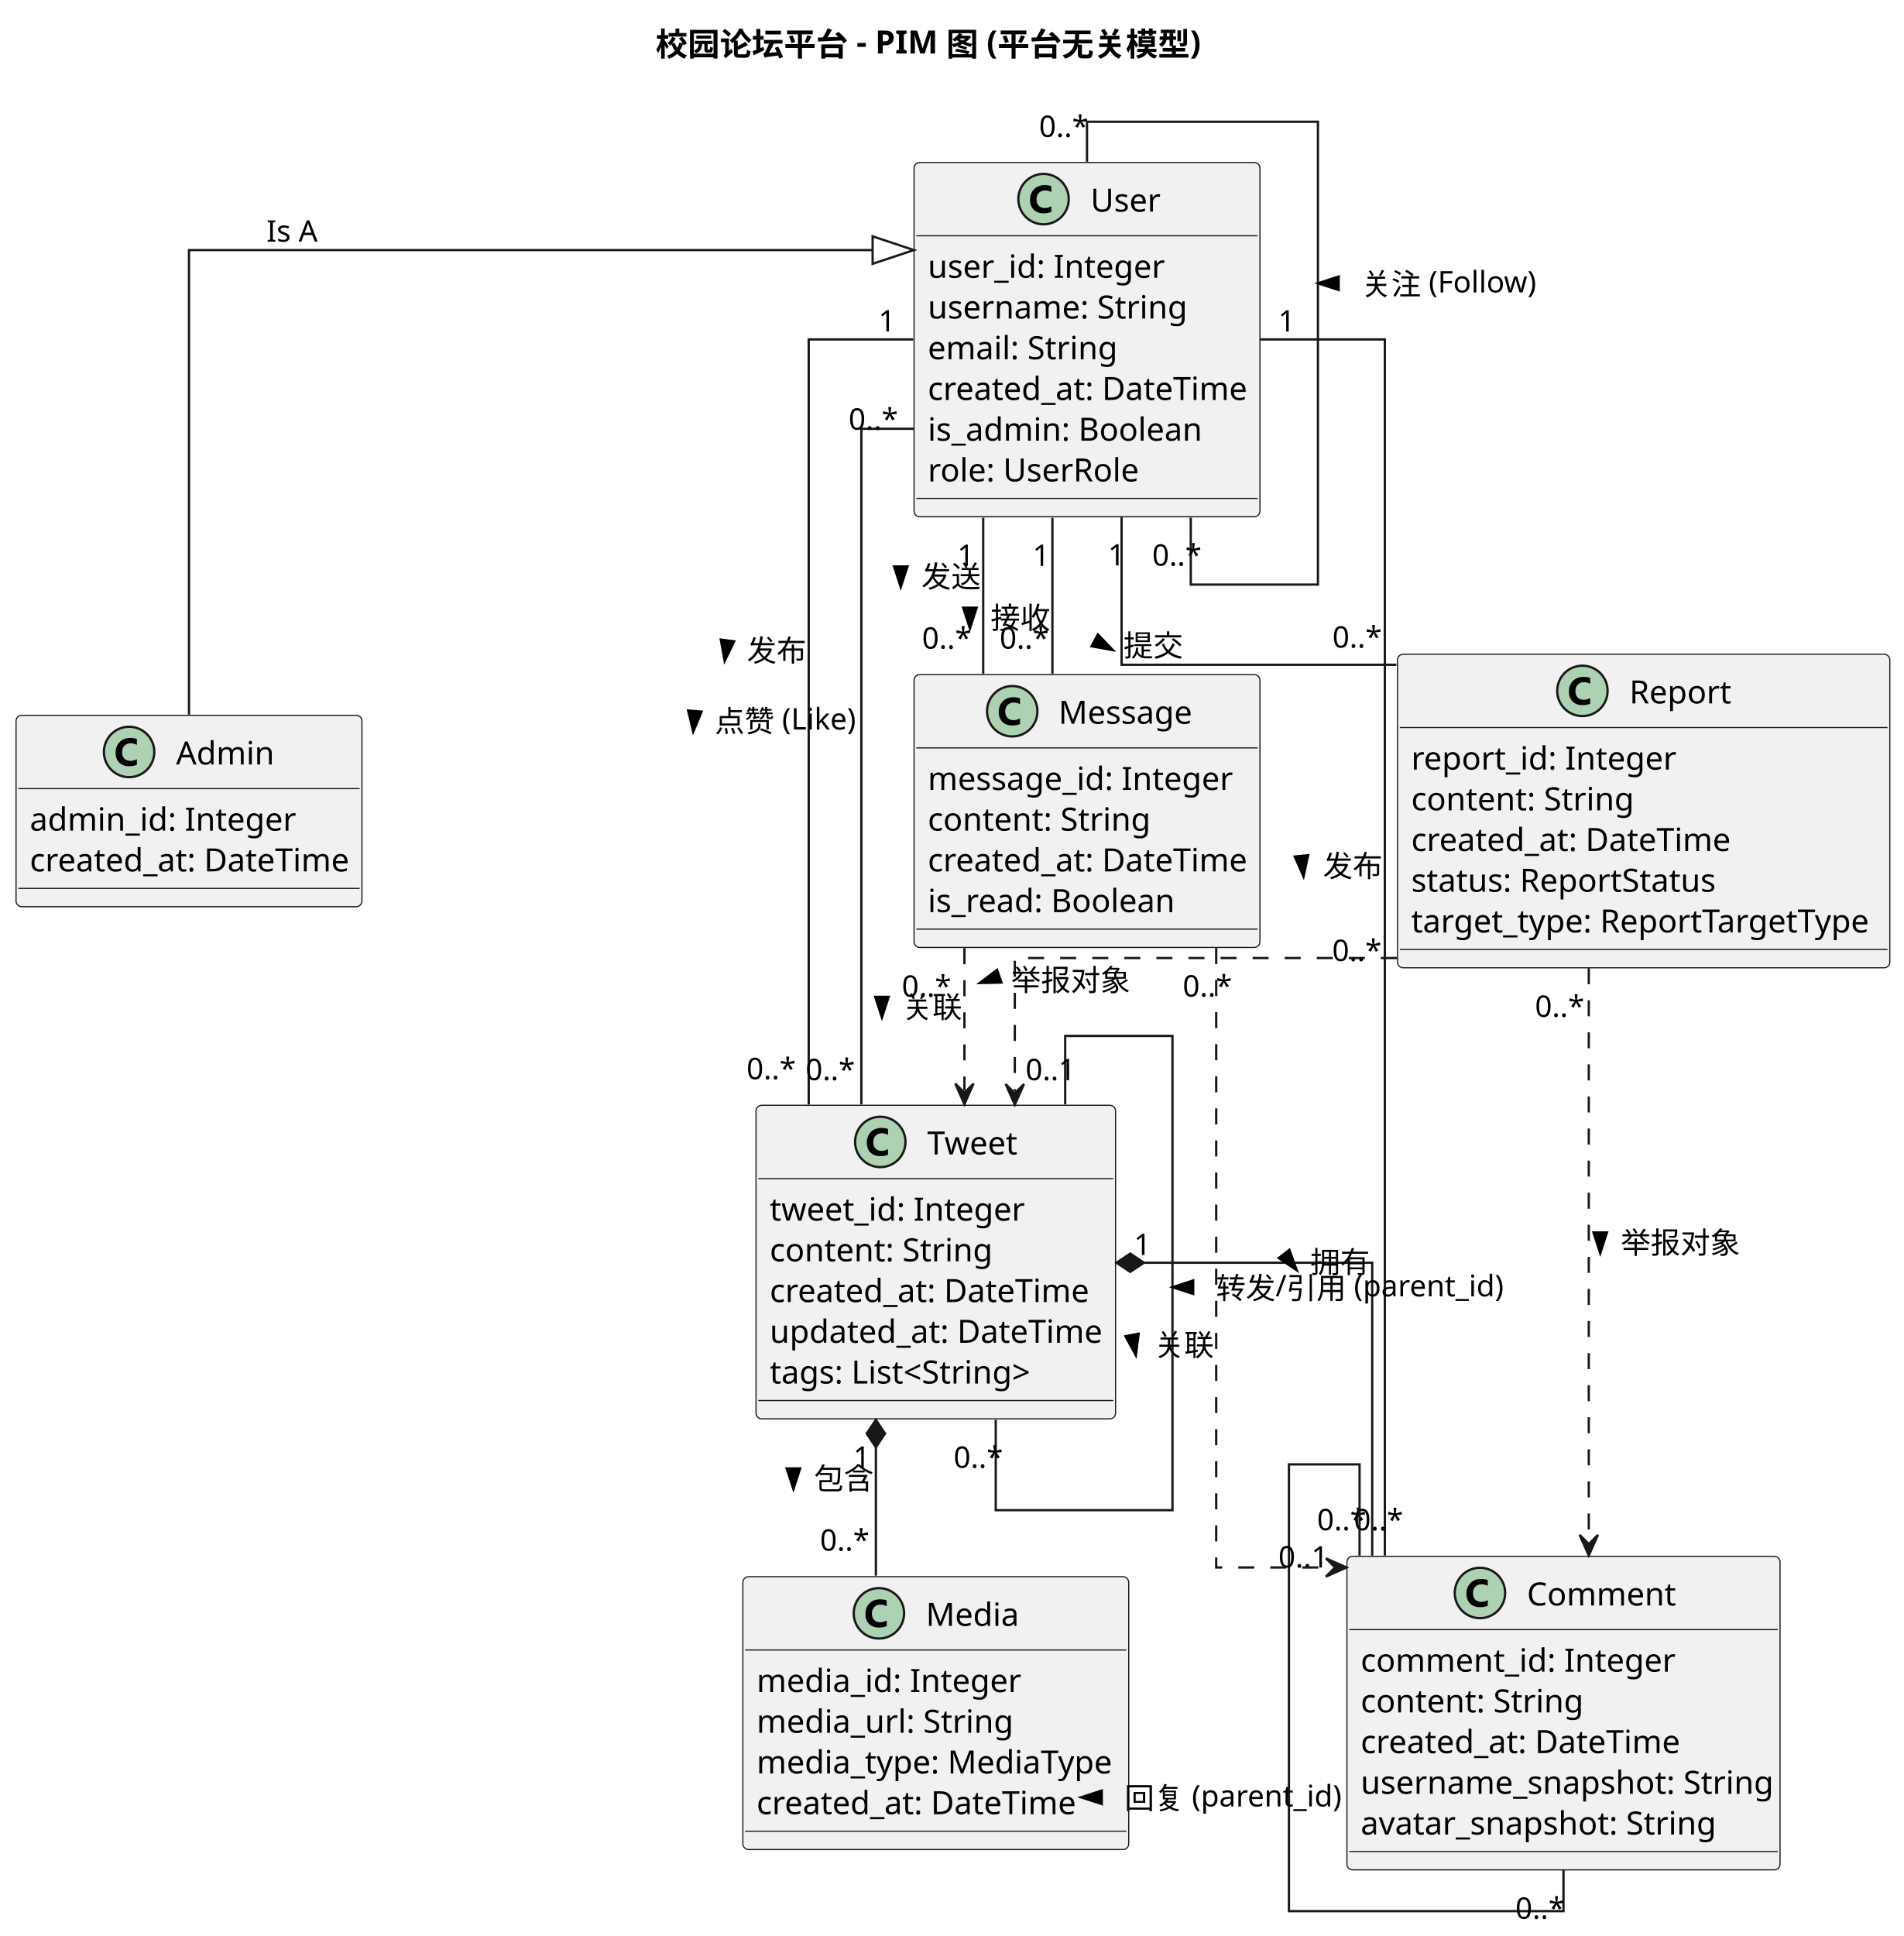
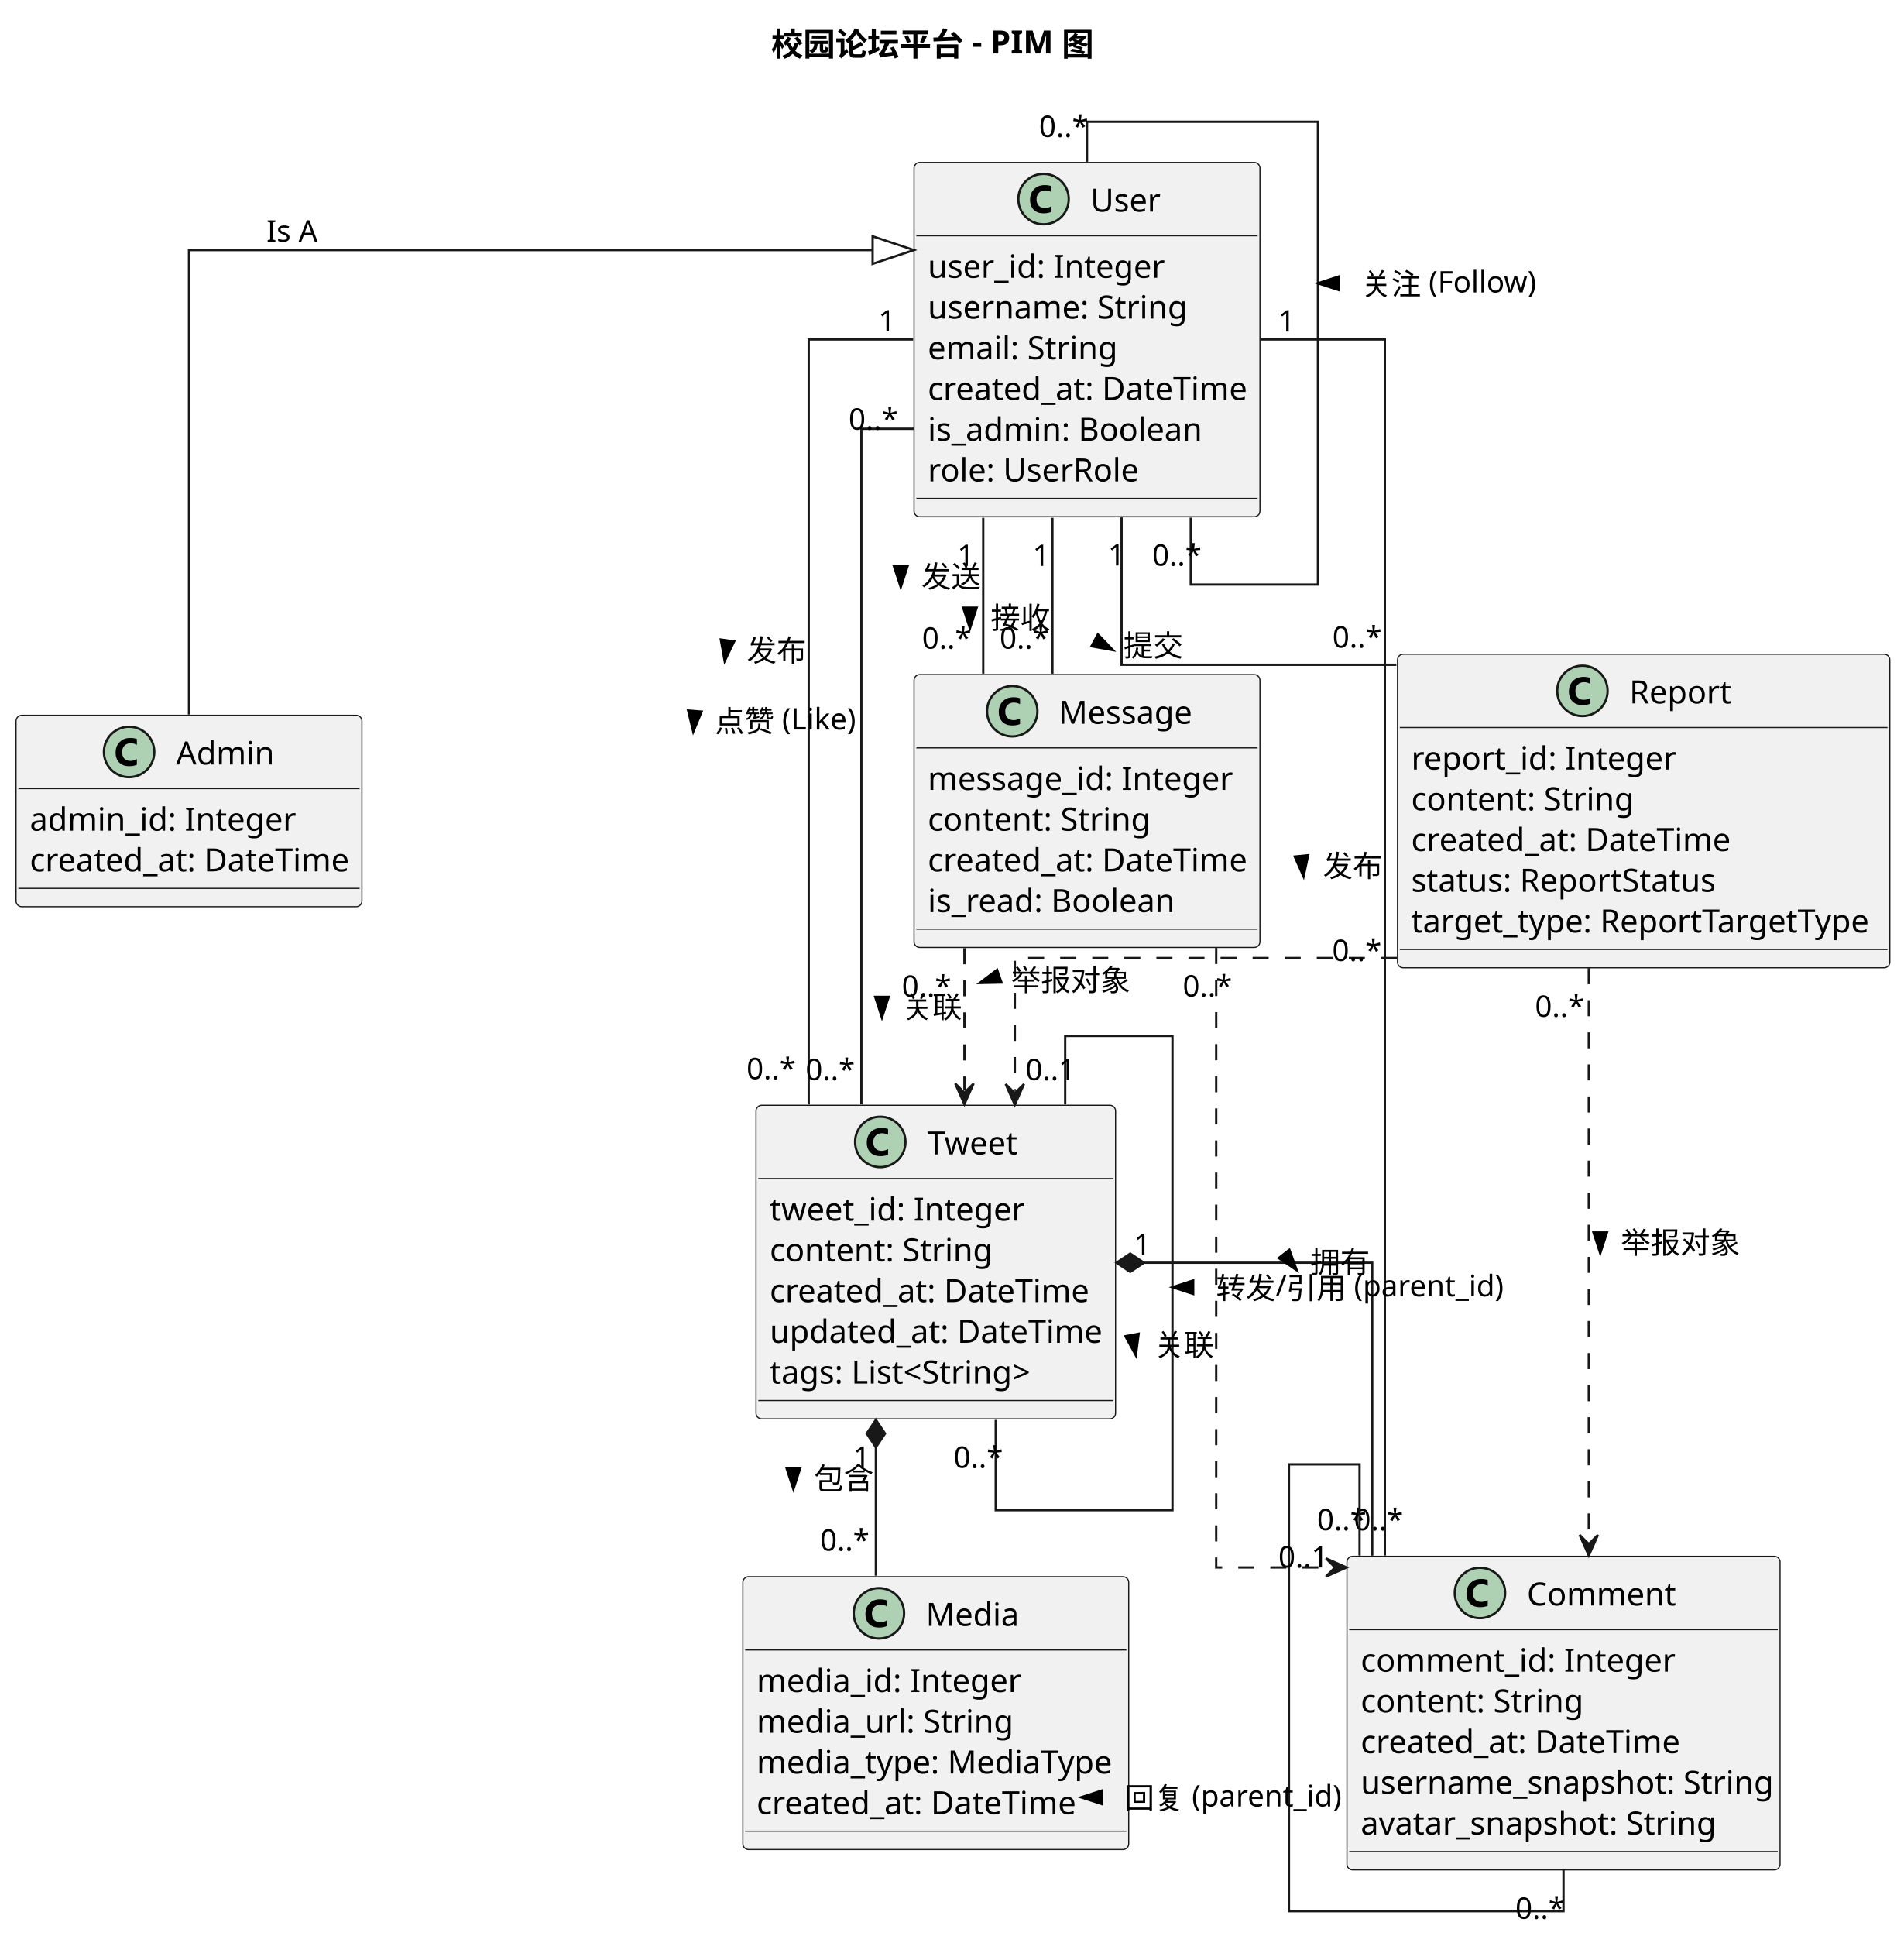
<svg xmlns="http://www.w3.org/2000/svg" contentStyleType="text/css" data-diagram-type="CLASS" height="845px" preserveAspectRatio="none" style="width:831px;height:845px;background:#FFFFFF;" version="1.1" viewBox="0 0 831 845" width="831px" zoomAndPan="magnify">
  <defs />
  <g>
    <g class="title" data-source-line="1">
-       <text fill="#000000" font-family="sans-serif" font-size="14" font-weight="bold" lengthAdjust="spacing" textLength="245.567" x="286.192" y="24.355">校园论坛平台 - PIM 图 (平台无关模型)</text>
+       <text fill="#000000" font-family="sans-serif" font-size="14" font-weight="bold" lengthAdjust="spacing" textLength="144.744" x="336.603" y="24.355">校园论坛平台 - PIM 图</text>
    </g>
    <g class="entity" data-entity="User" data-source-line="11" data-uid="ent0002" id="entity_User">
      <rect fill="#F1F1F1" height="154.641" rx="2.5" ry="2.5" style="stroke:#181818;stroke-width:0.5;" width="150.995" x="399" y="70.906" />
      <ellipse cx="455.533" cy="86.906" fill="#ADD1B2" rx="11" ry="11" style="stroke:#181818;stroke-width:1;" />
      <path d="M458.924,92.484 Q457.627,93.109 455.518,93.109 Q452.783,93.109 451.205,91.5 Q449.643,89.89 449.643,87.218 Q449.643,84.359 451.408,82.578 Q453.174,80.796 455.986,80.796 Q457.736,80.796 458.924,81.25 L458.924,83.828 Q457.736,83.109 456.205,83.109 Q454.533,83.109 453.502,84.171 Q452.471,85.218 452.471,87.015 Q452.471,88.75 453.44,89.781 Q454.408,90.796 456.049,90.796 Q457.627,90.796 458.924,90.031 L458.924,92.484 Z " fill="#000000" />
      <text fill="#000000" font-family="sans-serif" font-size="14" lengthAdjust="spacing" textLength="29.429" x="476.033" y="92.375">User</text>
      <line style="stroke:#181818;stroke-width:0.5;" x1="400" x2="548.995" y1="102.906" y2="102.906" />
      <text fill="#000000" font-family="sans-serif" font-size="14" lengthAdjust="spacing" textLength="101.63" x="405" y="121.261">user_id: Integer</text>
      <text fill="#000000" font-family="sans-serif" font-size="14" lengthAdjust="spacing" textLength="111.815" x="405" y="139.035">username: String</text>
      <text fill="#000000" font-family="sans-serif" font-size="14" lengthAdjust="spacing" textLength="83.528" x="405" y="156.808">email: String</text>
      <text fill="#000000" font-family="sans-serif" font-size="14" lengthAdjust="spacing" textLength="138.995" x="405" y="174.582">created_at: DateTime</text>
      <text fill="#000000" font-family="sans-serif" font-size="14" lengthAdjust="spacing" textLength="118.727" x="405" y="192.355">is_admin: Boolean</text>
      <text fill="#000000" font-family="sans-serif" font-size="14" lengthAdjust="spacing" textLength="92.019" x="405" y="210.129">role: UserRole</text>
      <line style="stroke:#181818;stroke-width:0.5;" x1="400" x2="548.995" y1="217.547" y2="217.547" />
    </g>
    <g class="entity" data-entity="Admin" data-source-line="20" data-uid="ent0003" id="entity_Admin">
      <rect fill="#F1F1F1" height="83.547" rx="2.5" ry="2.5" style="stroke:#181818;stroke-width:0.5;" width="150.995" x="7" y="312.206" />
      <ellipse cx="56.355" cy="328.206" fill="#ADD1B2" rx="11" ry="11" style="stroke:#181818;stroke-width:1;" />
      <path d="M59.746,333.784 Q58.449,334.409 56.34,334.409 Q53.605,334.409 52.027,332.8 Q50.465,331.19 50.465,328.518 Q50.465,325.659 52.23,323.878 Q53.996,322.096 56.809,322.096 Q58.559,322.096 59.746,322.55 L59.746,325.128 Q58.559,324.409 57.027,324.409 Q55.355,324.409 54.324,325.471 Q53.293,326.518 53.293,328.315 Q53.293,330.05 54.262,331.081 Q55.23,332.096 56.871,332.096 Q58.449,332.096 59.746,331.331 L59.746,333.784 Z " fill="#000000" />
      <text fill="#000000" font-family="sans-serif" font-size="14" lengthAdjust="spacing" textLength="43.784" x="76.856" y="333.675">Admin</text>
      <line style="stroke:#181818;stroke-width:0.5;" x1="8" x2="156.995" y1="344.206" y2="344.206" />
      <text fill="#000000" font-family="sans-serif" font-size="14" lengthAdjust="spacing" textLength="115.329" x="13" y="362.561">admin_id: Integer</text>
      <text fill="#000000" font-family="sans-serif" font-size="14" lengthAdjust="spacing" textLength="138.995" x="13" y="380.335">created_at: DateTime</text>
      <line style="stroke:#181818;stroke-width:0.5;" x1="8" x2="156.995" y1="387.753" y2="387.753" />
    </g>
    <g class="entity" data-entity="Tweet" data-source-line="25" data-uid="ent0004" id="entity_Tweet">
      <rect fill="#F1F1F1" height="136.867" rx="2.5" ry="2.5" style="stroke:#181818;stroke-width:0.5;" width="156.949" x="330.02" y="482.416" />
      <ellipse cx="384.263" cy="498.416" fill="#ADD1B2" rx="11" ry="11" style="stroke:#181818;stroke-width:1;" />
      <path d="M387.654,503.994 Q386.357,504.619 384.248,504.619 Q381.513,504.619 379.935,503.01 Q378.373,501.4 378.373,498.728 Q378.373,495.869 380.138,494.088 Q381.904,492.307 384.716,492.307 Q386.466,492.307 387.654,492.76 L387.654,495.338 Q386.466,494.619 384.935,494.619 Q383.263,494.619 382.232,495.682 Q381.201,496.728 381.201,498.525 Q381.201,500.26 382.169,501.291 Q383.138,502.307 384.779,502.307 Q386.357,502.307 387.654,501.541 L387.654,503.994 Z " fill="#000000" />
      <text fill="#000000" font-family="sans-serif" font-size="14" lengthAdjust="spacing" textLength="39.963" x="404.763" y="503.885">Tweet</text>
      <line style="stroke:#181818;stroke-width:0.5;" x1="331.02" x2="485.969" y1="514.416" y2="514.416" />
      <text fill="#000000" font-family="sans-serif" font-size="14" lengthAdjust="spacing" textLength="111.064" x="336.02" y="532.771">tweet_id: Integer</text>
      <text fill="#000000" font-family="sans-serif" font-size="14" lengthAdjust="spacing" textLength="98.328" x="336.02" y="550.545">content: String</text>
      <text fill="#000000" font-family="sans-serif" font-size="14" lengthAdjust="spacing" textLength="138.995" x="336.02" y="568.318">created_at: DateTime</text>
      <text fill="#000000" font-family="sans-serif" font-size="14" lengthAdjust="spacing" textLength="144.949" x="336.02" y="586.092">updated_at: DateTime</text>
      <text fill="#000000" font-family="sans-serif" font-size="14" lengthAdjust="spacing" textLength="117.988" x="336.02" y="603.865">tags: List&lt;String&gt;</text>
      <line style="stroke:#181818;stroke-width:0.5;" x1="331.02" x2="485.969" y1="611.283" y2="611.283" />
    </g>
    <g class="entity" data-entity="Comment" data-source-line="33" data-uid="ent0005" id="entity_Comment">
      <rect fill="#F1F1F1" height="136.867" rx="2.5" ry="2.5" style="stroke:#181818;stroke-width:0.5;" width="189.065" x="587.97" y="679.276" />
      <ellipse cx="646.034" cy="695.276" fill="#ADD1B2" rx="11" ry="11" style="stroke:#181818;stroke-width:1;" />
      <path d="M649.425,700.854 Q648.128,701.479 646.019,701.479 Q643.284,701.479 641.706,699.87 Q640.144,698.26 640.144,695.588 Q640.144,692.729 641.909,690.948 Q643.675,689.167 646.488,689.167 Q648.238,689.167 649.425,689.62 L649.425,692.198 Q648.238,691.479 646.706,691.479 Q645.034,691.479 644.003,692.542 Q642.972,693.588 642.972,695.385 Q642.972,697.12 643.941,698.151 Q644.909,699.167 646.55,699.167 Q648.128,699.167 649.425,698.401 L649.425,700.854 Z " fill="#000000" />
      <text fill="#000000" font-family="sans-serif" font-size="14" lengthAdjust="spacing" textLength="64.436" x="666.534" y="700.745">Comment</text>
      <line style="stroke:#181818;stroke-width:0.5;" x1="588.97" x2="776.034" y1="711.276" y2="711.276" />
      <text fill="#000000" font-family="sans-serif" font-size="14" lengthAdjust="spacing" textLength="136.274" x="593.97" y="729.631">comment_id: Integer</text>
      <text fill="#000000" font-family="sans-serif" font-size="14" lengthAdjust="spacing" textLength="98.328" x="593.97" y="747.405">content: String</text>
      <text fill="#000000" font-family="sans-serif" font-size="14" lengthAdjust="spacing" textLength="138.995" x="593.97" y="765.178">created_at: DateTime</text>
      <text fill="#000000" font-family="sans-serif" font-size="14" lengthAdjust="spacing" textLength="177.065" x="593.97" y="782.952">username_snapshot: String</text>
      <text fill="#000000" font-family="sans-serif" font-size="14" lengthAdjust="spacing" textLength="154.096" x="593.97" y="800.725">avatar_snapshot: String</text>
      <line style="stroke:#181818;stroke-width:0.5;" x1="588.97" x2="776.034" y1="808.143" y2="808.143" />
    </g>
    <g class="entity" data-entity="Media" data-source-line="41" data-uid="ent0006" id="entity_Media">
      <rect fill="#F1F1F1" height="119.094" rx="2.5" ry="2.5" style="stroke:#181818;stroke-width:0.5;" width="168.427" x="324.28" y="688.166" />
      <ellipse cx="383.667" cy="704.166" fill="#ADD1B2" rx="11" ry="11" style="stroke:#181818;stroke-width:1;" />
      <path d="M387.058,709.744 Q385.761,710.369 383.652,710.369 Q380.917,710.369 379.339,708.76 Q377.777,707.15 377.777,704.478 Q377.777,701.619 379.542,699.838 Q381.308,698.057 384.12,698.057 Q385.87,698.057 387.058,698.51 L387.058,701.088 Q385.87,700.369 384.339,700.369 Q382.667,700.369 381.636,701.432 Q380.605,702.478 380.605,704.275 Q380.605,706.01 381.574,707.041 Q382.542,708.057 384.183,708.057 Q385.761,708.057 387.058,707.291 L387.058,709.744 Z " fill="#000000" />
      <text fill="#000000" font-family="sans-serif" font-size="14" lengthAdjust="spacing" textLength="41.152" x="404.167" y="709.635">Media</text>
      <line style="stroke:#181818;stroke-width:0.5;" x1="325.28" x2="491.707" y1="720.166" y2="720.166" />
      <text fill="#000000" font-family="sans-serif" font-size="14" lengthAdjust="spacing" textLength="114.434" x="330.28" y="738.521">media_id: Integer</text>
      <text fill="#000000" font-family="sans-serif" font-size="14" lengthAdjust="spacing" textLength="112.048" x="330.28" y="756.295">media_url: String</text>
      <text fill="#000000" font-family="sans-serif" font-size="14" lengthAdjust="spacing" textLength="156.427" x="330.28" y="774.068">media_type: MediaType</text>
      <text fill="#000000" font-family="sans-serif" font-size="14" lengthAdjust="spacing" textLength="138.995" x="330.28" y="791.842">created_at: DateTime</text>
      <line style="stroke:#181818;stroke-width:0.5;" x1="325.28" x2="491.707" y1="799.26" y2="799.26" />
    </g>
    <g class="entity" data-entity="Message" data-source-line="48" data-uid="ent0007" id="entity_Message">
      <rect fill="#F1F1F1" height="119.094" rx="2.5" ry="2.5" style="stroke:#181818;stroke-width:0.5;" width="150.995" x="399" y="294.436" />
      <ellipse cx="441.868" cy="310.436" fill="#ADD1B2" rx="11" ry="11" style="stroke:#181818;stroke-width:1;" />
      <path d="M445.259,316.014 Q443.962,316.639 441.852,316.639 Q439.118,316.639 437.54,315.03 Q435.977,313.42 435.977,310.748 Q435.977,307.889 437.743,306.108 Q439.509,304.327 442.321,304.327 Q444.071,304.327 445.259,304.78 L445.259,307.358 Q444.071,306.639 442.54,306.639 Q440.868,306.639 439.837,307.702 Q438.805,308.748 438.805,310.545 Q438.805,312.28 439.774,313.311 Q440.743,314.327 442.384,314.327 Q443.962,314.327 445.259,313.561 L445.259,316.014 Z " fill="#000000" />
      <text fill="#000000" font-family="sans-serif" font-size="14" lengthAdjust="spacing" textLength="57.066" x="462.061" y="315.905">Message</text>
      <line style="stroke:#181818;stroke-width:0.5;" x1="400" x2="548.995" y1="326.436" y2="326.436" />
      <text fill="#000000" font-family="sans-serif" font-size="14" lengthAdjust="spacing" textLength="130.348" x="405" y="344.791">message_id: Integer</text>
      <text fill="#000000" font-family="sans-serif" font-size="14" lengthAdjust="spacing" textLength="98.328" x="405" y="362.565">content: String</text>
      <text fill="#000000" font-family="sans-serif" font-size="14" lengthAdjust="spacing" textLength="138.995" x="405" y="380.338">created_at: DateTime</text>
      <text fill="#000000" font-family="sans-serif" font-size="14" lengthAdjust="spacing" textLength="106.6" x="405" y="398.112">is_read: Boolean</text>
      <line style="stroke:#181818;stroke-width:0.5;" x1="400" x2="548.995" y1="405.53" y2="405.53" />
    </g>
    <g class="entity" data-entity="Report" data-source-line="55" data-uid="ent0008" id="entity_Report">
      <rect fill="#F1F1F1" height="136.867" rx="2.5" ry="2.5" style="stroke:#181818;stroke-width:0.5;" width="214.911" x="610.04" y="285.546" />
      <ellipse cx="690.759" cy="301.546" fill="#ADD1B2" rx="11" ry="11" style="stroke:#181818;stroke-width:1;" />
      <path d="M694.149,307.124 Q692.852,307.749 690.743,307.749 Q688.009,307.749 686.431,306.14 Q684.868,304.53 684.868,301.858 Q684.868,298.999 686.634,297.218 Q688.399,295.437 691.212,295.437 Q692.962,295.437 694.149,295.89 L694.149,298.468 Q692.962,297.749 691.431,297.749 Q689.759,297.749 688.727,298.812 Q687.696,299.858 687.696,301.655 Q687.696,303.39 688.665,304.421 Q689.634,305.437 691.274,305.437 Q692.852,305.437 694.149,304.671 L694.149,307.124 Z " fill="#000000" />
      <text fill="#000000" font-family="sans-serif" font-size="14" lengthAdjust="spacing" textLength="44.974" x="711.259" y="307.015">Report</text>
      <line style="stroke:#181818;stroke-width:0.5;" x1="611.04" x2="823.951" y1="317.546" y2="317.546" />
      <text fill="#000000" font-family="sans-serif" font-size="14" lengthAdjust="spacing" textLength="115.261" x="616.04" y="335.901">report_id: Integer</text>
      <text fill="#000000" font-family="sans-serif" font-size="14" lengthAdjust="spacing" textLength="98.328" x="616.04" y="353.675">content: String</text>
      <text fill="#000000" font-family="sans-serif" font-size="14" lengthAdjust="spacing" textLength="138.995" x="616.04" y="371.448">created_at: DateTime</text>
      <text fill="#000000" font-family="sans-serif" font-size="14" lengthAdjust="spacing" textLength="132.754" x="616.04" y="389.222">status: ReportStatus</text>
      <text fill="#000000" font-family="sans-serif" font-size="14" lengthAdjust="spacing" textLength="202.911" x="616.04" y="406.995">target_type: ReportTargetType</text>
      <line style="stroke:#181818;stroke-width:0.5;" x1="611.04" x2="823.951" y1="414.413" y2="414.413" />
    </g>
    <g class="link" data-entity-1="User" data-entity-2="Admin" data-source-line="70" data-uid="lnk9" id="link_User_Admin">
      <path codeLine="70" d="M380.92,109.146 C267.01,109.146 82.5,109.146 82.5,109.146 C82.5,109.146 82.5,241.886 82.5,311.886" fill="none" id="User-backto-Admin" style="stroke:#181818;stroke-width:1;" />
      <polygon fill="none" points="398.92,109.146,380.92,103.146,380.92,115.146,398.92,109.146" style="stroke:#181818;stroke-width:1;" />
      <text fill="#000000" font-family="sans-serif" font-size="13" lengthAdjust="spacing" textLength="22.566" x="116.33" y="105.476">Is A</text>
    </g>
    <g class="link" data-entity-1="User" data-entity-2="Tweet" data-source-line="73" data-uid="lnk10" id="link_User_Tweet">
      <path codeLine="73" d="M398.6,148.146 C374.04,148.146 353.02,148.146 353.02,148.146 C353.02,148.146 353.02,367.056 353.02,482.076" fill="none" id="User-Tweet" style="stroke:#181818;stroke-width:1;" />
      <polygon fill="#000000" points="316.344,288.522,320.479,279.957,314.655,279.162,316.344,288.522" style="stroke:#000000;stroke-width:1;" />
      <text fill="#000000" font-family="sans-serif" font-size="13" lengthAdjust="spacing" textLength="26" x="326.02" y="288.646">发布</text>
      <text fill="#000000" font-family="sans-serif" font-size="13" lengthAdjust="spacing" textLength="7.478" x="383.437" y="144.669">1</text>
      <text fill="#000000" font-family="sans-serif" font-size="13" lengthAdjust="spacing" textLength="20.439" x="325.883" y="471.036">0..*</text>
    </g>
    <g class="link" data-entity-1="User" data-entity-2="Tweet" data-source-line="86" data-uid="lnk17" id="link_User_Tweet">
      <path codeLine="86" d="M398.85,187.146 C385.63,187.146 376.01,187.146 376.01,187.146 C376.01,187.146 376.01,376.566 376.01,482.006" fill="none" id="User-Tweet-1" style="stroke:#181818;stroke-width:1;" />
      <polygon fill="#000000" points="302.624,319.393,306.252,310.602,300.392,310.148,302.624,319.393" style="stroke:#000000;stroke-width:1;" />
      <text fill="#000000" font-family="sans-serif" font-size="13" lengthAdjust="spacing" textLength="63.826" x="312.01" y="319.486">点赞 (Like)</text>
      <text fill="#000000" font-family="sans-serif" font-size="13" lengthAdjust="spacing" textLength="20.439" x="370.441" y="187.544">0..*</text>
      <text fill="#000000" font-family="sans-serif" font-size="13" lengthAdjust="spacing" textLength="20.439" x="351.651" y="471.437">0..*</text>
    </g>
    <g class="link" data-entity-1="User" data-entity-2="Comment" data-source-line="74" data-uid="lnk11" id="link_User_Comment">
      <path codeLine="74" d="M550.13,148.146 C578.74,148.146 604.52,148.146 604.52,148.146 C604.52,148.146 604.52,521.446 604.52,678.936" fill="none" id="User-Comment" style="stroke:#181818;stroke-width:1;" />
      <polygon fill="#000000" points="569.03,382.572,571.031,373.274,565.184,373.873,569.03,382.572" style="stroke:#000000;stroke-width:1;" />
      <text fill="#000000" font-family="sans-serif" font-size="13" lengthAdjust="spacing" textLength="26" x="577.52" y="382.676">发布</text>
      <text fill="#000000" font-family="sans-serif" font-size="13" lengthAdjust="spacing" textLength="7.478" x="557.943" y="144.705">1</text>
      <text fill="#000000" font-family="sans-serif" font-size="13" lengthAdjust="spacing" textLength="20.439" x="574.921" y="667.896">0..*</text>
    </g>
    <g class="link" data-entity-1="Tweet" data-entity-2="Media" data-source-line="77" data-uid="lnk12" id="link_Tweet_Media">
      <path codeLine="77" d="M382.34,631.696 C382.34,653.876 382.34,666.256 382.34,687.746" fill="none" id="Tweet-backto-Media" style="stroke:#181818;stroke-width:1;" />
      <polygon fill="#181818" points="382.34,619.696,378.34,625.696,382.34,631.696,386.34,625.696,382.34,619.696" style="stroke:#181818;stroke-width:1;" />
      <polygon fill="#000000" points="346.34,649.978,349.279,640.933,343.401,640.933,346.34,649.978" style="stroke:#000000;stroke-width:1;" />
      <text fill="#000000" font-family="sans-serif" font-size="13" lengthAdjust="spacing" textLength="26" x="355.34" y="650.056">包含</text>
      <text fill="#000000" font-family="sans-serif" font-size="13" lengthAdjust="spacing" textLength="7.478" x="372.444" y="640.615">1</text>
      <text fill="#000000" font-family="sans-serif" font-size="13" lengthAdjust="spacing" textLength="20.439" x="357.961" y="676.823">0..*</text>
    </g>
    <g class="link" data-entity-1="Tweet" data-entity-2="Comment" data-source-line="78" data-uid="lnk13" id="link_Tweet_Comment">
      <path codeLine="78" d="M499.36,551.146 C551.77,551.146 599,551.146 599,551.146 C599,551.146 599,622.276 599,678.966" fill="none" id="Tweet-backto-Comment" style="stroke:#181818;stroke-width:1;" />
      <polygon fill="#181818" points="487.36,551.146,493.36,555.146,499.36,551.146,493.36,547.146,487.36,551.146" style="stroke:#181818;stroke-width:1;" />
      <polygon fill="#000000" points="566.074,554.431,562.831,545.491,558.195,549.104,566.074,554.431" style="stroke:#000000;stroke-width:1;" />
      <text fill="#000000" font-family="sans-serif" font-size="13" lengthAdjust="spacing" textLength="26" x="572" y="555.566">拥有</text>
      <text fill="#000000" font-family="sans-serif" font-size="13" lengthAdjust="spacing" textLength="7.478" x="494.975" y="547.789">1</text>
      <text fill="#000000" font-family="sans-serif" font-size="13" lengthAdjust="spacing" textLength="20.439" x="590.985" y="667.93">0..*</text>
    </g>
    <g class="link" data-entity-1="Tweet" data-entity-2="Tweet" data-source-line="81" data-uid="lnk14" id="link_Tweet_Tweet">
      <path codeLine="81" d="M464.98,482.026 C464.98,465.316 464.98,452.146 464.98,452.146 C464.98,452.146 511.81,452.146 511.81,452.146 C511.81,452.146 511.81,659.146 511.81,659.146 C511.81,659.146 434.66,659.146 434.66,659.146 C434.66,659.146 434.66,641.096 434.66,619.736" fill="none" id="Tweet-Tweet" style="stroke:#181818;stroke-width:1;" />
      <polygon fill="#000000" points="511.81,561.818,520.855,564.757,520.855,558.879,511.81,561.818" style="stroke:#000000;stroke-width:1;" />
      <text fill="#000000" font-family="sans-serif" font-size="13" lengthAdjust="spacing" textLength="128.273" x="530.81" y="566.896">转发/引用 (parent_id)</text>
      <text fill="#000000" font-family="sans-serif" font-size="13" lengthAdjust="spacing" textLength="22.001" x="447.671" y="471.459">0..1</text>
      <text fill="#000000" font-family="sans-serif" font-size="13" lengthAdjust="spacing" textLength="20.439" x="416.273" y="640.659">0..*</text>
    </g>
    <g class="link" data-entity-1="Comment" data-entity-2="Comment" data-source-line="82" data-uid="lnk15" id="link_Comment_Comment">
      <path codeLine="82" d="M593.48,678.956 C593.48,657.406 593.48,639.146 593.48,639.146 C593.48,639.146 562.65,639.146 562.65,639.146 C562.65,639.146 562.65,834.146 562.65,834.146 C562.65,834.146 682.5,834.146 682.5,834.146 C682.5,834.146 682.5,826.726 682.5,816.236" fill="none" id="Comment-Comment" style="stroke:#181818;stroke-width:1;" />
      <polygon fill="#000000" points="471.9,784.458,480.945,787.397,480.945,781.519,471.9,784.458" style="stroke:#000000;stroke-width:1;" />
      <text fill="#000000" font-family="sans-serif" font-size="13" lengthAdjust="spacing" textLength="96.51" x="490.9" y="789.536">回复 (parent_id)</text>
      <text fill="#000000" font-family="sans-serif" font-size="13" lengthAdjust="spacing" textLength="22.001" x="558.04" y="684.156">0..1</text>
      <text fill="#000000" font-family="sans-serif" font-size="13" lengthAdjust="spacing" textLength="20.439" x="661.491" y="837.484">0..*</text>
    </g>
    <g class="link" data-entity-1="User" data-entity-2="User" data-source-line="85" data-uid="lnk16" id="link_User_User">
      <path codeLine="85" d="M474.5,70.586 C474.5,60.256 474.5,53.146 474.5,53.146 C474.5,53.146 575.31,53.146 575.31,53.146 C575.31,53.146 575.31,255.146 575.31,255.146 C575.31,255.146 519.8,255.146 519.8,255.146 C519.8,255.146 519.8,242.516 519.8,225.926" fill="none" id="User-User" style="stroke:#181818;stroke-width:1;" />
      <polygon fill="#000000" points="575.31,123.638,584.355,126.577,584.355,120.699,575.31,123.638" style="stroke:#000000;stroke-width:1;" />
      <text fill="#000000" font-family="sans-serif" font-size="13" lengthAdjust="spacing" textLength="79.593" x="594.31" y="128.716">关注 (Follow)</text>
      <text fill="#000000" font-family="sans-serif" font-size="13" lengthAdjust="spacing" textLength="20.439" x="453.568" y="59.777">0..*</text>
      <text fill="#000000" font-family="sans-serif" font-size="13" lengthAdjust="spacing" textLength="20.439" x="502.964" y="246.911">0..*</text>
    </g>
    <g class="link" data-entity-1="User" data-entity-2="Message" data-source-line="89" data-uid="lnk18" id="link_User_Message">
      <path codeLine="89" d="M429.2,226.006 C429.2,248.546 429.2,272.786 429.2,294.046" fill="none" id="User-Message" style="stroke:#181818;stroke-width:1;" />
      <polygon fill="#000000" points="393.2,256.278,396.139,247.233,390.261,247.233,393.2,256.278" style="stroke:#000000;stroke-width:1;" />
      <text fill="#000000" font-family="sans-serif" font-size="13" lengthAdjust="spacing" textLength="26" x="402.2" y="256.356">发送</text>
      <text fill="#000000" font-family="sans-serif" font-size="13" lengthAdjust="spacing" textLength="7.478" x="417.875" y="246.998">1</text>
      <text fill="#000000" font-family="sans-serif" font-size="13" lengthAdjust="spacing" textLength="20.439" x="402.487" y="283.127">0..*</text>
    </g>
    <g class="link" data-entity-1="User" data-entity-2="Message" data-source-line="90" data-uid="lnk19" id="link_User_Message">
      <path codeLine="90" d="M459.4,226.006 C459.4,248.546 459.4,272.786 459.4,294.046" fill="none" id="User-Message-1" style="stroke:#181818;stroke-width:1;" />
      <polygon fill="#000000" points="423.4,274.278,426.339,265.233,420.461,265.233,423.4,274.278" style="stroke:#000000;stroke-width:1;" />
      <text fill="#000000" font-family="sans-serif" font-size="13" lengthAdjust="spacing" textLength="26" x="432.4" y="274.356">接收</text>
      <text fill="#000000" font-family="sans-serif" font-size="13" lengthAdjust="spacing" textLength="7.478" x="450.765" y="246.998">1</text>
      <text fill="#000000" font-family="sans-serif" font-size="13" lengthAdjust="spacing" textLength="20.439" x="436.368" y="283.127">0..*</text>
    </g>
    <g class="link" data-entity-1="Message" data-entity-2="Tweet" data-source-line="92" data-uid="lnk20" id="link_Message_Tweet">
      <path codeLine="92" d="M420.99,413.846 C420.99,435.336 420.99,453.746 420.99,475.946" fill="none" id="Message-to-Tweet" style="stroke:#181818;stroke-width:1;stroke-dasharray:7,7;" />
      <polygon fill="#181818" points="420.99,481.946,424.99,472.946,420.99,476.946,416.99,472.946,420.99,481.946" style="stroke:#181818;stroke-width:1;" />
      <polygon fill="#000000" points="384.99,444.148,387.929,435.103,382.051,435.103,384.99,444.148" style="stroke:#000000;stroke-width:1;" />
      <text fill="#000000" font-family="sans-serif" font-size="13" lengthAdjust="spacing" textLength="26" x="393.99" y="444.226">关联</text>
      <text fill="#000000" font-family="sans-serif" font-size="13" lengthAdjust="spacing" textLength="20.439" x="393.672" y="435.052">0..*</text>
    </g>
    <g class="link" data-entity-1="Message" data-entity-2="Comment" data-source-line="93" data-uid="lnk21" id="link_Message_Comment">
      <path codeLine="93" d="M530.9,413.766 C530.9,508.916 530.9,684.146 530.9,684.146 C530.9,684.146 551.14,684.146 581.78,684.146" fill="none" id="Message-to-Comment" style="stroke:#181818;stroke-width:1;stroke-dasharray:7,7;" />
      <polygon fill="#181818" points="587.78,684.146,578.78,680.146,582.78,684.146,578.78,688.146,587.78,684.146" style="stroke:#181818;stroke-width:1;" />
      <polygon fill="#000000" points="495.825,591.562,497.04,582.129,491.264,583.216,495.825,591.562" style="stroke:#000000;stroke-width:1;" />
      <text fill="#000000" font-family="sans-serif" font-size="13" lengthAdjust="spacing" textLength="26" x="503.9" y="591.726">关联</text>
      <text fill="#000000" font-family="sans-serif" font-size="13" lengthAdjust="spacing" textLength="20.439" x="516.291" y="434.962">0..*</text>
    </g>
    <g class="link" data-entity-1="User" data-entity-2="Report" data-source-line="96" data-uid="lnk22" id="link_User_Report">
      <path codeLine="96" d="M489.6,225.826 C489.6,258.966 489.6,290.146 489.6,290.146 C489.6,290.146 550.65,290.146 609.55,290.146" fill="none" id="User-Report" style="stroke:#181818;stroke-width:1;" />
      <polygon fill="#000000" points="485.827,283.761,479.244,276.896,476.466,282.076,485.827,283.761" style="stroke:#000000;stroke-width:1;" />
      <text fill="#000000" font-family="sans-serif" font-size="13" lengthAdjust="spacing" textLength="26" x="490.42" y="286.476">提交</text>
      <text fill="#000000" font-family="sans-serif" font-size="13" lengthAdjust="spacing" textLength="7.478" x="483.655" y="246.802">1</text>
      <text fill="#000000" font-family="sans-serif" font-size="13" lengthAdjust="spacing" textLength="20.439" x="581.64" y="282.666">0..*</text>
    </g>
    <g class="link" data-entity-1="Report" data-entity-2="Tweet" data-source-line="97" data-uid="lnk23" id="link_Report_Tweet">
      <path codeLine="97" d="M609.79,418.146 C532.89,418.146 442.99,418.146 442.99,418.146 C442.99,418.146 442.99,443.786 442.99,476.166" fill="none" id="Report-to-Tweet" style="stroke:#181818;stroke-width:1;stroke-dasharray:7,7;" />
      <polygon fill="#181818" points="442.99,482.166,446.99,473.166,442.99,477.166,438.99,473.166,442.99,482.166" style="stroke:#181818;stroke-width:1;" />
      <polygon fill="#000000" points="427.658,429.041,437.166,428.845,435.235,423.293,427.658,429.041" style="stroke:#000000;stroke-width:1;" />
      <text fill="#000000" font-family="sans-serif" font-size="13" lengthAdjust="spacing" textLength="52" x="441.38" y="432.476">举报对象</text>
      <text fill="#000000" font-family="sans-serif" font-size="13" lengthAdjust="spacing" textLength="20.439" x="581.529" y="419.443">0..*</text>
    </g>
    <g class="link" data-entity-1="Report" data-entity-2="Comment" data-source-line="98" data-uid="lnk24" id="link_Report_Comment">
      <path codeLine="98" d="M693.54,422.566 C693.54,494.496 693.54,600.916 693.54,672.926" fill="none" id="Report-to-Comment" style="stroke:#181818;stroke-width:1;stroke-dasharray:7,7;" />
      <polygon fill="#181818" points="693.54,678.926,697.54,669.926,693.54,673.926,689.54,669.926,693.54,678.926" style="stroke:#181818;stroke-width:1;" />
      <polygon fill="#000000" points="698.54,546.998,701.479,537.953,695.601,537.953,698.54,546.998" style="stroke:#000000;stroke-width:1;" />
      <text fill="#000000" font-family="sans-serif" font-size="13" lengthAdjust="spacing" textLength="52" x="707.54" y="547.076">举报对象</text>
      <text fill="#000000" font-family="sans-serif" font-size="13" lengthAdjust="spacing" textLength="20.439" x="670.061" y="443.82">0..*</text>
    </g>
  </g>
</svg>
